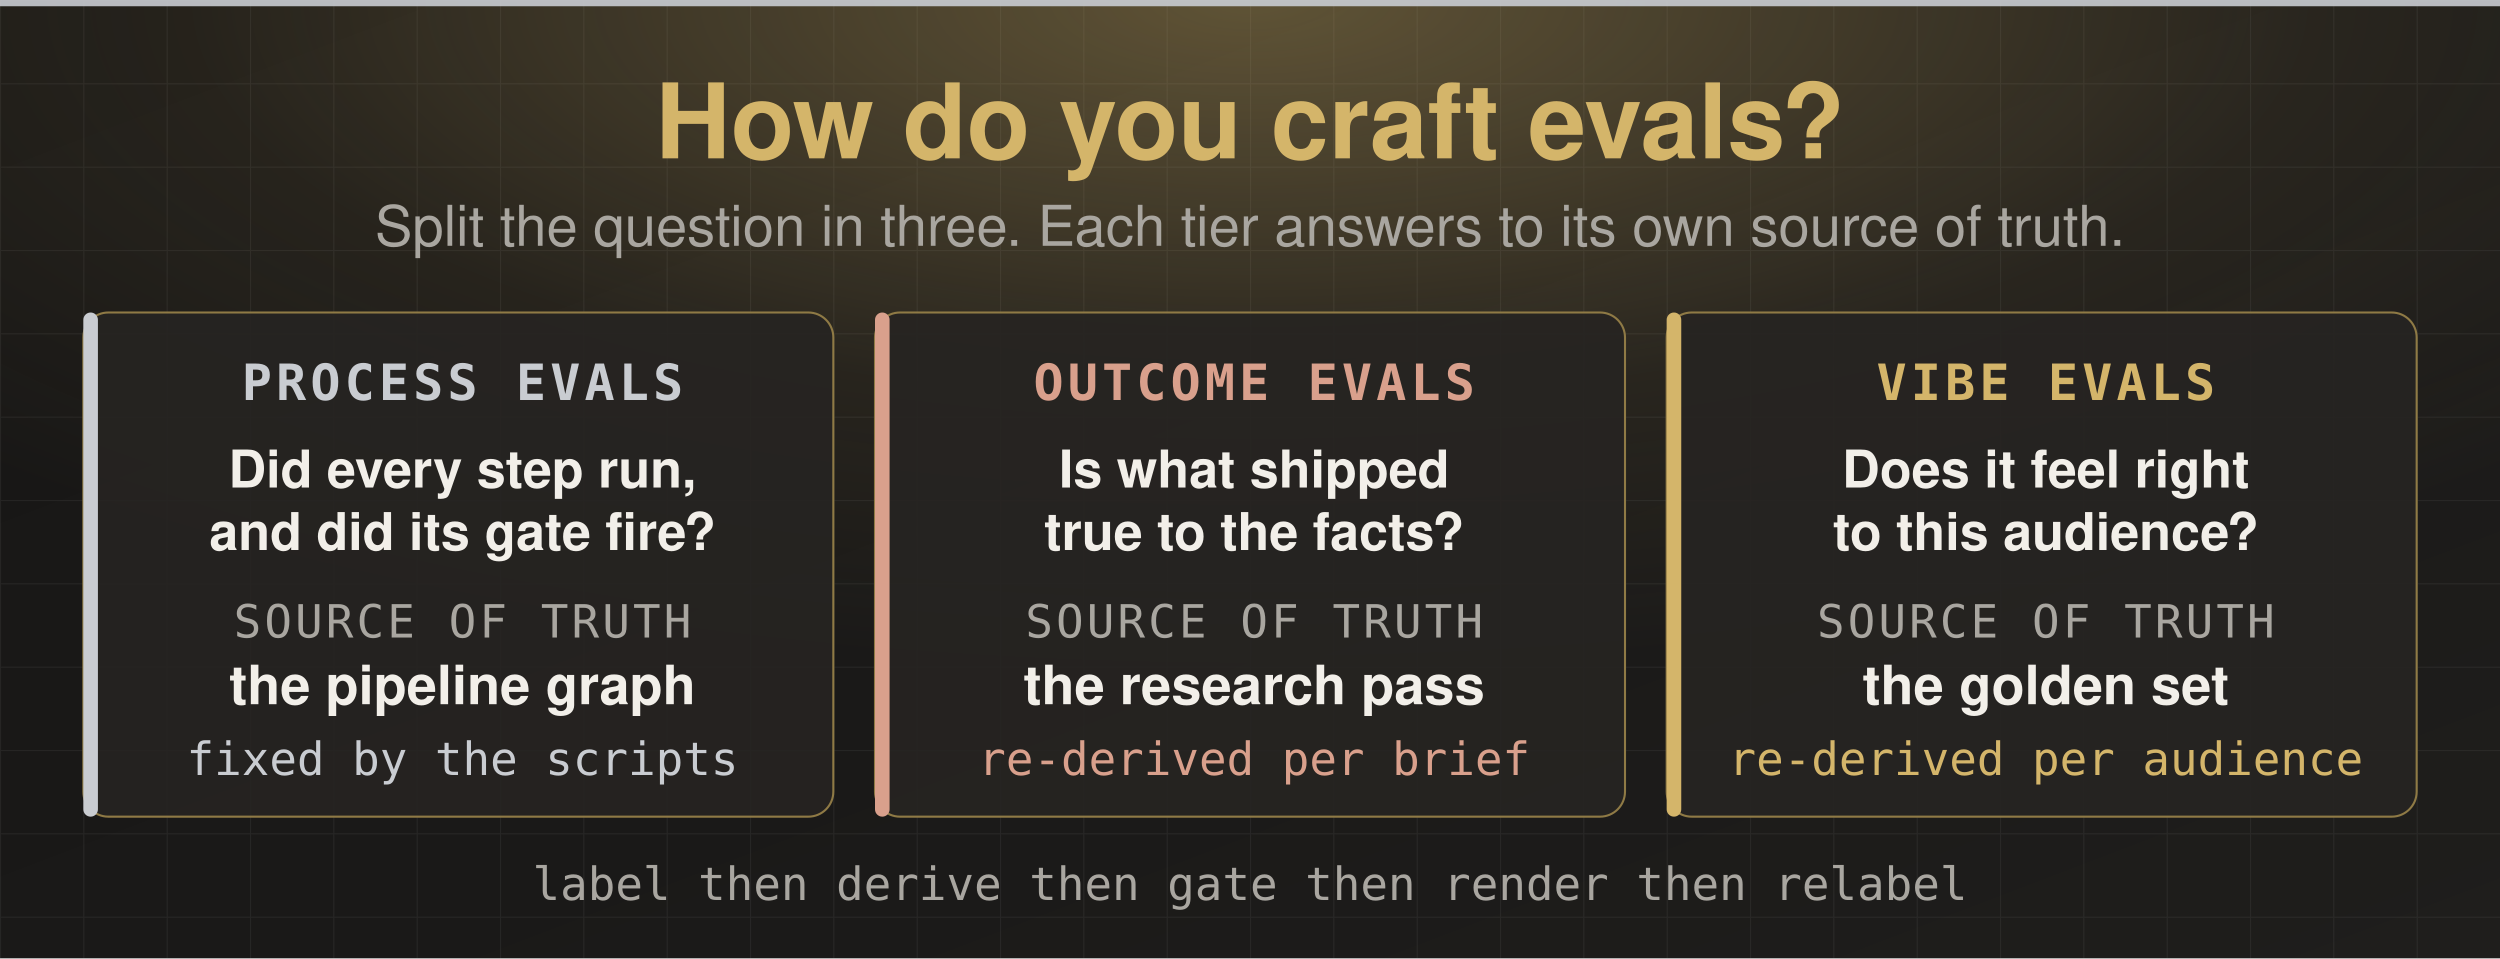
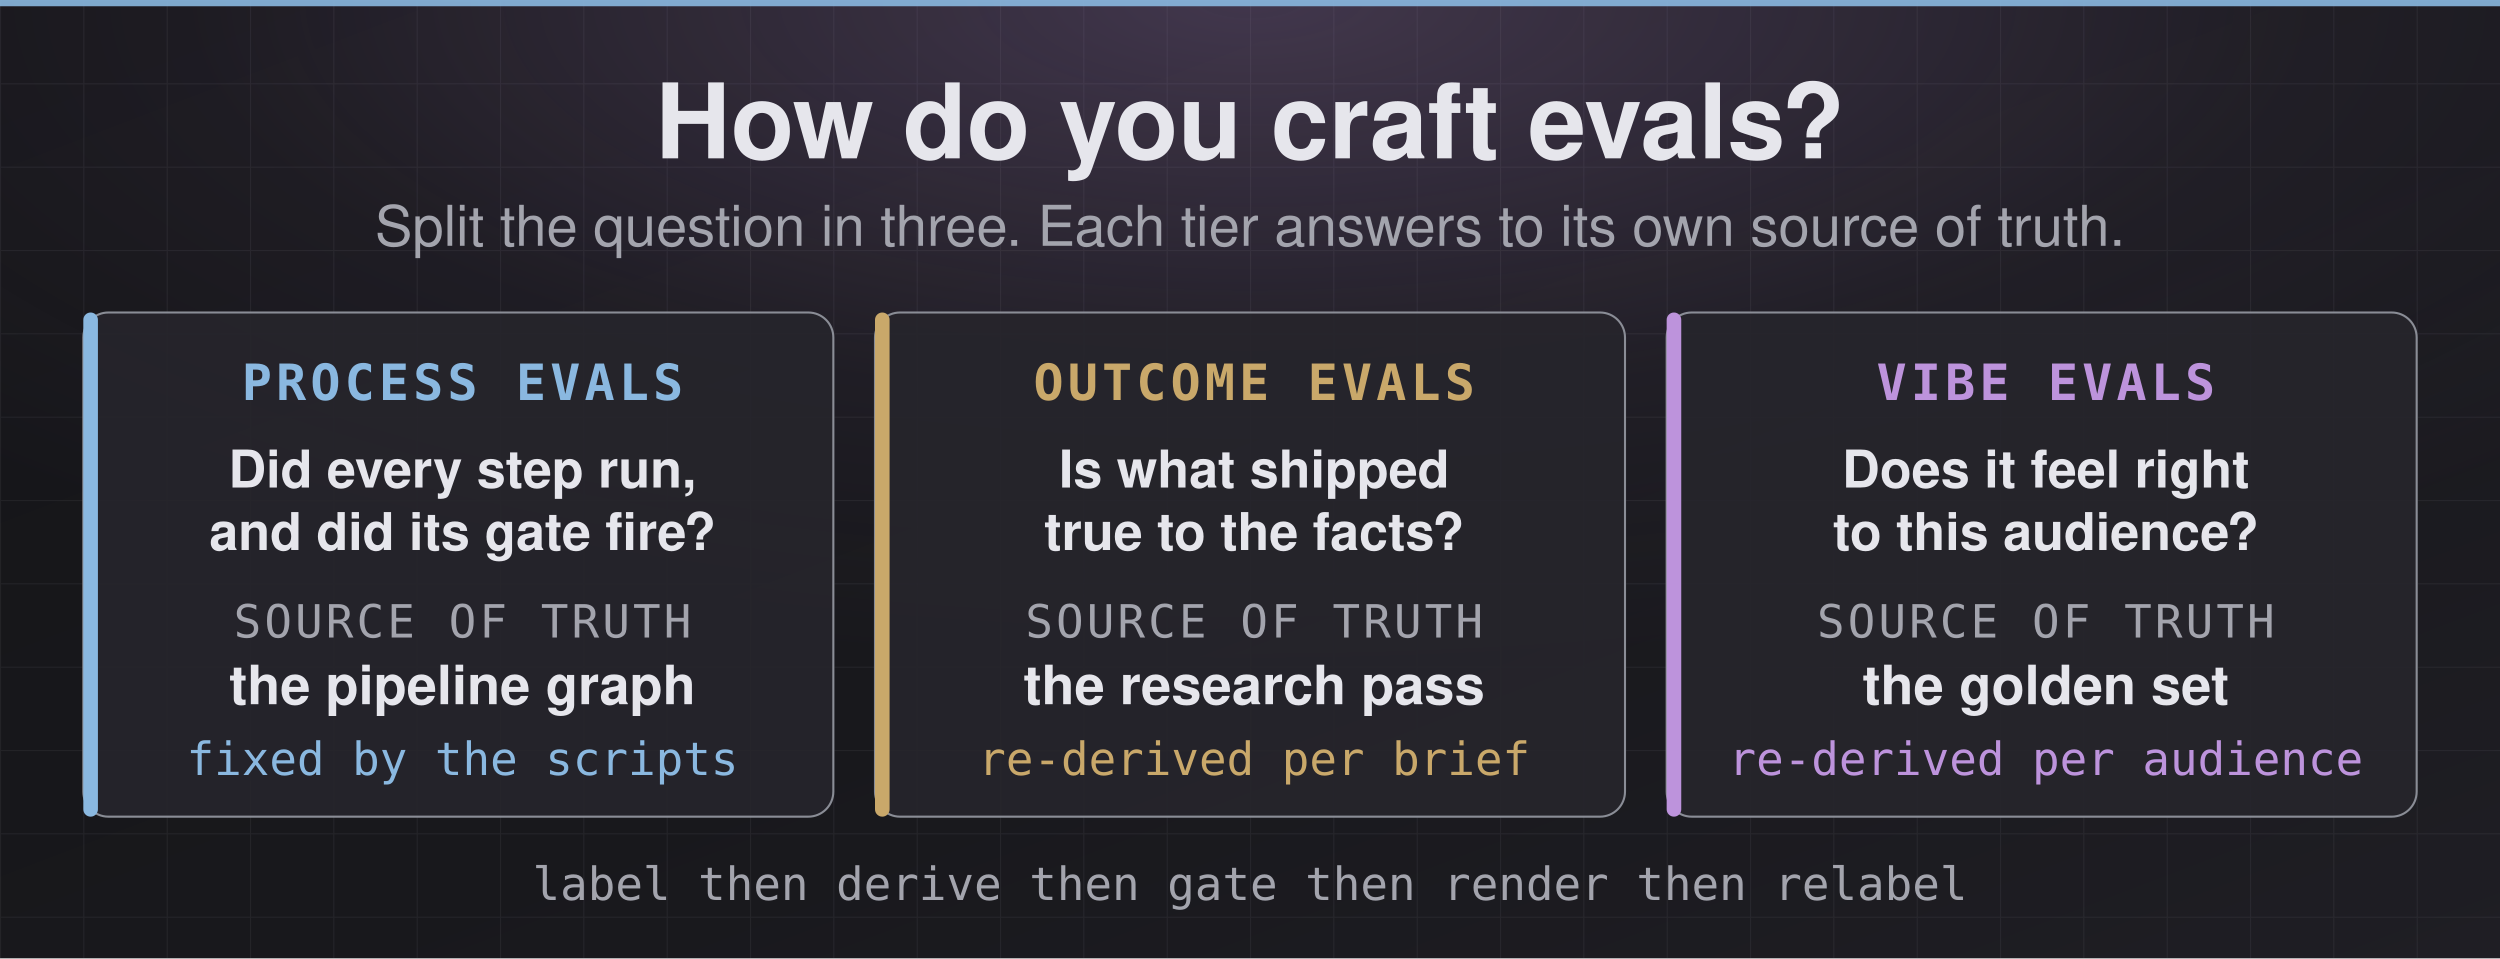
<svg xmlns="http://www.w3.org/2000/svg" width="1200" height="460" viewBox="0 0 1200 460" role="img" aria-label="How do you craft evals? Split the question in three. Process evals: did every step run, and did its gate fire? Source of truth, the pipeline graph, fixed by the scripts. Outcome evals: is what shipped true to the facts? Source of truth, the research pass, re-derived per brief. Vibe evals: does it feel right to this audience? Source of truth, the golden set, re-derived per audience.">
  <defs>
    <linearGradient id="bg" x1="0" y1="0" x2="1" y2="1">
-       <stop offset="0%" stop-color="#171615" />
-       <stop offset="55%" stop-color="#1a1918" />
-       <stop offset="100%" stop-color="#1f1e1c" />
+       <stop offset="0%" stop-color="#151518" />
+       <stop offset="55%" stop-color="#18181c" />
+       <stop offset="100%" stop-color="#1f1e24" />
    </linearGradient>
    <radialGradient id="glow" cx="50%" cy="0%" r="70%">
-       <stop offset="0%" stop-color="#d4b56a" stop-opacity=".38" />
-       <stop offset="60%" stop-color="#d4b56a" stop-opacity=".08" />
-       <stop offset="100%" stop-color="#d4b56a" stop-opacity="0" />
+       <stop offset="0%" stop-color="#bd93dc" stop-opacity=".26" />
+       <stop offset="60%" stop-color="#bd93dc" stop-opacity=".05" />
+       <stop offset="100%" stop-color="#bd93dc" stop-opacity="0" />
    </radialGradient>
    <pattern id="grid" width="40" height="40" patternUnits="userSpaceOnUse">
-       <path d="M 40 0 L 0 0 0 40" fill="none" stroke="#f2efe9" stroke-opacity=".06" stroke-width="1" />
+       <path d="M 40 0 L 0 0 0 40" fill="none" stroke="#e6e6ec" stroke-opacity=".06" stroke-width="1" />
    </pattern>
  </defs>
  <rect width="1200" height="460" fill="url(#bg)" />
  <rect width="1200" height="460" fill="url(#grid)" />
  <rect width="1200" height="460" fill="url(#glow)" />
-   <rect x="0" y="0" width="1200" height="3" fill="#c9ccd1" opacity=".9" />
-   <text x="600" y="76" text-anchor="middle" font-family="-apple-system,BlinkMacSystemFont,'Segoe UI',Helvetica,Arial,sans-serif" font-size="50" font-weight="700" fill="#d4b56a">How do you craft evals?</text>
-   <text x="600" y="118" text-anchor="middle" font-family="-apple-system,BlinkMacSystemFont,'Segoe UI',Helvetica,Arial,sans-serif" font-size="27" fill="#a9a6a0">Split the question in three. Each tier answers to its own source of truth.</text>
-   <rect x="40" y="150" width="360" height="242" rx="12" fill="#262422" fill-opacity=".9" stroke="#8f7a45" />
-   <rect x="40" y="150" width="7" height="242" rx="3.5" fill="#c9ccd1" />
-   <text x="222" y="192" text-anchor="middle" font-family="ui-monospace,SFMono-Regular,Menlo,monospace" font-size="24" font-weight="700" letter-spacing="2" fill="#c9ccd1">PROCESS EVALS</text>
-   <text x="222" y="234" text-anchor="middle" font-family="-apple-system,BlinkMacSystemFont,'Segoe UI',Helvetica,Arial,sans-serif" font-size="25" font-weight="700" fill="#f2efe9">Did every step run,</text>
-   <text x="222" y="264" text-anchor="middle" font-family="-apple-system,BlinkMacSystemFont,'Segoe UI',Helvetica,Arial,sans-serif" font-size="25" font-weight="700" fill="#f2efe9">and did its gate fire?</text>
-   <text x="222" y="306" text-anchor="middle" font-family="ui-monospace,SFMono-Regular,Menlo,monospace" font-size="22" letter-spacing="1.5" fill="#a9a6a0">SOURCE OF TRUTH</text>
-   <text x="222" y="338" text-anchor="middle" font-family="-apple-system,BlinkMacSystemFont,'Segoe UI',Helvetica,Arial,sans-serif" font-size="26" font-weight="700" fill="#f2efe9">the pipeline graph</text>
-   <text x="222" y="372" text-anchor="middle" font-family="ui-monospace,SFMono-Regular,Menlo,monospace" font-size="22" fill="#c9ccd1">fixed by the scripts</text>
-   <rect x="420" y="150" width="360" height="242" rx="12" fill="#262422" fill-opacity=".9" stroke="#8f7a45" />
-   <rect x="420" y="150" width="7" height="242" rx="3.5" fill="#d9a08c" />
-   <text x="602" y="192" text-anchor="middle" font-family="ui-monospace,SFMono-Regular,Menlo,monospace" font-size="24" font-weight="700" letter-spacing="2" fill="#d9a08c">OUTCOME EVALS</text>
-   <text x="602" y="234" text-anchor="middle" font-family="-apple-system,BlinkMacSystemFont,'Segoe UI',Helvetica,Arial,sans-serif" font-size="25" font-weight="700" fill="#f2efe9">Is what shipped</text>
-   <text x="602" y="264" text-anchor="middle" font-family="-apple-system,BlinkMacSystemFont,'Segoe UI',Helvetica,Arial,sans-serif" font-size="25" font-weight="700" fill="#f2efe9">true to the facts?</text>
-   <text x="602" y="306" text-anchor="middle" font-family="ui-monospace,SFMono-Regular,Menlo,monospace" font-size="22" letter-spacing="1.5" fill="#a9a6a0">SOURCE OF TRUTH</text>
-   <text x="602" y="338" text-anchor="middle" font-family="-apple-system,BlinkMacSystemFont,'Segoe UI',Helvetica,Arial,sans-serif" font-size="26" font-weight="700" fill="#f2efe9">the research pass</text>
-   <text x="602" y="372" text-anchor="middle" font-family="ui-monospace,SFMono-Regular,Menlo,monospace" font-size="22" fill="#d9a08c">re-derived per brief</text>
-   <rect x="800" y="150" width="360" height="242" rx="12" fill="#262422" fill-opacity=".9" stroke="#8f7a45" />
-   <rect x="800" y="150" width="7" height="242" rx="3.5" fill="#d4b56a" />
-   <text x="982" y="192" text-anchor="middle" font-family="ui-monospace,SFMono-Regular,Menlo,monospace" font-size="24" font-weight="700" letter-spacing="2" fill="#d4b56a">VIBE EVALS</text>
-   <text x="982" y="234" text-anchor="middle" font-family="-apple-system,BlinkMacSystemFont,'Segoe UI',Helvetica,Arial,sans-serif" font-size="25" font-weight="700" fill="#f2efe9">Does it feel right</text>
-   <text x="982" y="264" text-anchor="middle" font-family="-apple-system,BlinkMacSystemFont,'Segoe UI',Helvetica,Arial,sans-serif" font-size="25" font-weight="700" fill="#f2efe9">to this audience?</text>
-   <text x="982" y="306" text-anchor="middle" font-family="ui-monospace,SFMono-Regular,Menlo,monospace" font-size="22" letter-spacing="1.5" fill="#a9a6a0">SOURCE OF TRUTH</text>
-   <text x="982" y="338" text-anchor="middle" font-family="-apple-system,BlinkMacSystemFont,'Segoe UI',Helvetica,Arial,sans-serif" font-size="26" font-weight="700" fill="#f2efe9">the golden set</text>
-   <text x="982" y="372" text-anchor="middle" font-family="ui-monospace,SFMono-Regular,Menlo,monospace" font-size="22" fill="#d4b56a">re-derived per audience</text>
-   <text x="600" y="432" text-anchor="middle" font-family="ui-monospace,SFMono-Regular,Menlo,monospace" font-size="22" fill="#a9a6a0">label   then   derive   then   gate   then   render   then   relabel</text>
+   <rect x="0" y="0" width="1200" height="3" fill="#8ab8e0" opacity=".9" />
+   <text x="600" y="76" text-anchor="middle" font-family="-apple-system,BlinkMacSystemFont,'Segoe UI',Helvetica,Arial,sans-serif" font-size="50" font-weight="700" fill="#e6e6ec">How do you craft evals?</text>
+   <text x="600" y="118" text-anchor="middle" font-family="-apple-system,BlinkMacSystemFont,'Segoe UI',Helvetica,Arial,sans-serif" font-size="27" fill="#a3a4ad">Split the question in three. Each tier answers to its own source of truth.</text>
+   <rect x="40" y="150" width="360" height="242" rx="12" fill="#26252c" fill-opacity=".9" stroke="#8a8d96" />
+   <rect x="40" y="150" width="7" height="242" rx="3.5" fill="#8ab8e0" />
+   <text x="222" y="192" text-anchor="middle" font-family="ui-monospace,SFMono-Regular,Menlo,monospace" font-size="24" font-weight="700" letter-spacing="2" fill="#8ab8e0">PROCESS EVALS</text>
+   <text x="222" y="234" text-anchor="middle" font-family="-apple-system,BlinkMacSystemFont,'Segoe UI',Helvetica,Arial,sans-serif" font-size="25" font-weight="700" fill="#e6e6ec">Did every step run,</text>
+   <text x="222" y="264" text-anchor="middle" font-family="-apple-system,BlinkMacSystemFont,'Segoe UI',Helvetica,Arial,sans-serif" font-size="25" font-weight="700" fill="#e6e6ec">and did its gate fire?</text>
+   <text x="222" y="306" text-anchor="middle" font-family="ui-monospace,SFMono-Regular,Menlo,monospace" font-size="22" letter-spacing="1.5" fill="#a3a4ad">SOURCE OF TRUTH</text>
+   <text x="222" y="338" text-anchor="middle" font-family="-apple-system,BlinkMacSystemFont,'Segoe UI',Helvetica,Arial,sans-serif" font-size="26" font-weight="700" fill="#e6e6ec">the pipeline graph</text>
+   <text x="222" y="372" text-anchor="middle" font-family="ui-monospace,SFMono-Regular,Menlo,monospace" font-size="22" fill="#8ab8e0">fixed by the scripts</text>
+   <rect x="420" y="150" width="360" height="242" rx="12" fill="#26252c" fill-opacity=".9" stroke="#8a8d96" />
+   <rect x="420" y="150" width="7" height="242" rx="3.5" fill="#c9a86a" />
+   <text x="602" y="192" text-anchor="middle" font-family="ui-monospace,SFMono-Regular,Menlo,monospace" font-size="24" font-weight="700" letter-spacing="2" fill="#c9a86a">OUTCOME EVALS</text>
+   <text x="602" y="234" text-anchor="middle" font-family="-apple-system,BlinkMacSystemFont,'Segoe UI',Helvetica,Arial,sans-serif" font-size="25" font-weight="700" fill="#e6e6ec">Is what shipped</text>
+   <text x="602" y="264" text-anchor="middle" font-family="-apple-system,BlinkMacSystemFont,'Segoe UI',Helvetica,Arial,sans-serif" font-size="25" font-weight="700" fill="#e6e6ec">true to the facts?</text>
+   <text x="602" y="306" text-anchor="middle" font-family="ui-monospace,SFMono-Regular,Menlo,monospace" font-size="22" letter-spacing="1.5" fill="#a3a4ad">SOURCE OF TRUTH</text>
+   <text x="602" y="338" text-anchor="middle" font-family="-apple-system,BlinkMacSystemFont,'Segoe UI',Helvetica,Arial,sans-serif" font-size="26" font-weight="700" fill="#e6e6ec">the research pass</text>
+   <text x="602" y="372" text-anchor="middle" font-family="ui-monospace,SFMono-Regular,Menlo,monospace" font-size="22" fill="#c9a86a">re-derived per brief</text>
+   <rect x="800" y="150" width="360" height="242" rx="12" fill="#26252c" fill-opacity=".9" stroke="#8a8d96" />
+   <rect x="800" y="150" width="7" height="242" rx="3.5" fill="#bd93dc" />
+   <text x="982" y="192" text-anchor="middle" font-family="ui-monospace,SFMono-Regular,Menlo,monospace" font-size="24" font-weight="700" letter-spacing="2" fill="#bd93dc">VIBE EVALS</text>
+   <text x="982" y="234" text-anchor="middle" font-family="-apple-system,BlinkMacSystemFont,'Segoe UI',Helvetica,Arial,sans-serif" font-size="25" font-weight="700" fill="#e6e6ec">Does it feel right</text>
+   <text x="982" y="264" text-anchor="middle" font-family="-apple-system,BlinkMacSystemFont,'Segoe UI',Helvetica,Arial,sans-serif" font-size="25" font-weight="700" fill="#e6e6ec">to this audience?</text>
+   <text x="982" y="306" text-anchor="middle" font-family="ui-monospace,SFMono-Regular,Menlo,monospace" font-size="22" letter-spacing="1.5" fill="#a3a4ad">SOURCE OF TRUTH</text>
+   <text x="982" y="338" text-anchor="middle" font-family="-apple-system,BlinkMacSystemFont,'Segoe UI',Helvetica,Arial,sans-serif" font-size="26" font-weight="700" fill="#e6e6ec">the golden set</text>
+   <text x="982" y="372" text-anchor="middle" font-family="ui-monospace,SFMono-Regular,Menlo,monospace" font-size="22" fill="#bd93dc">re-derived per audience</text>
+   <text x="600" y="432" text-anchor="middle" font-family="ui-monospace,SFMono-Regular,Menlo,monospace" font-size="22" fill="#a3a4ad">label   then   derive   then   gate   then   render   then   relabel</text>
</svg>
